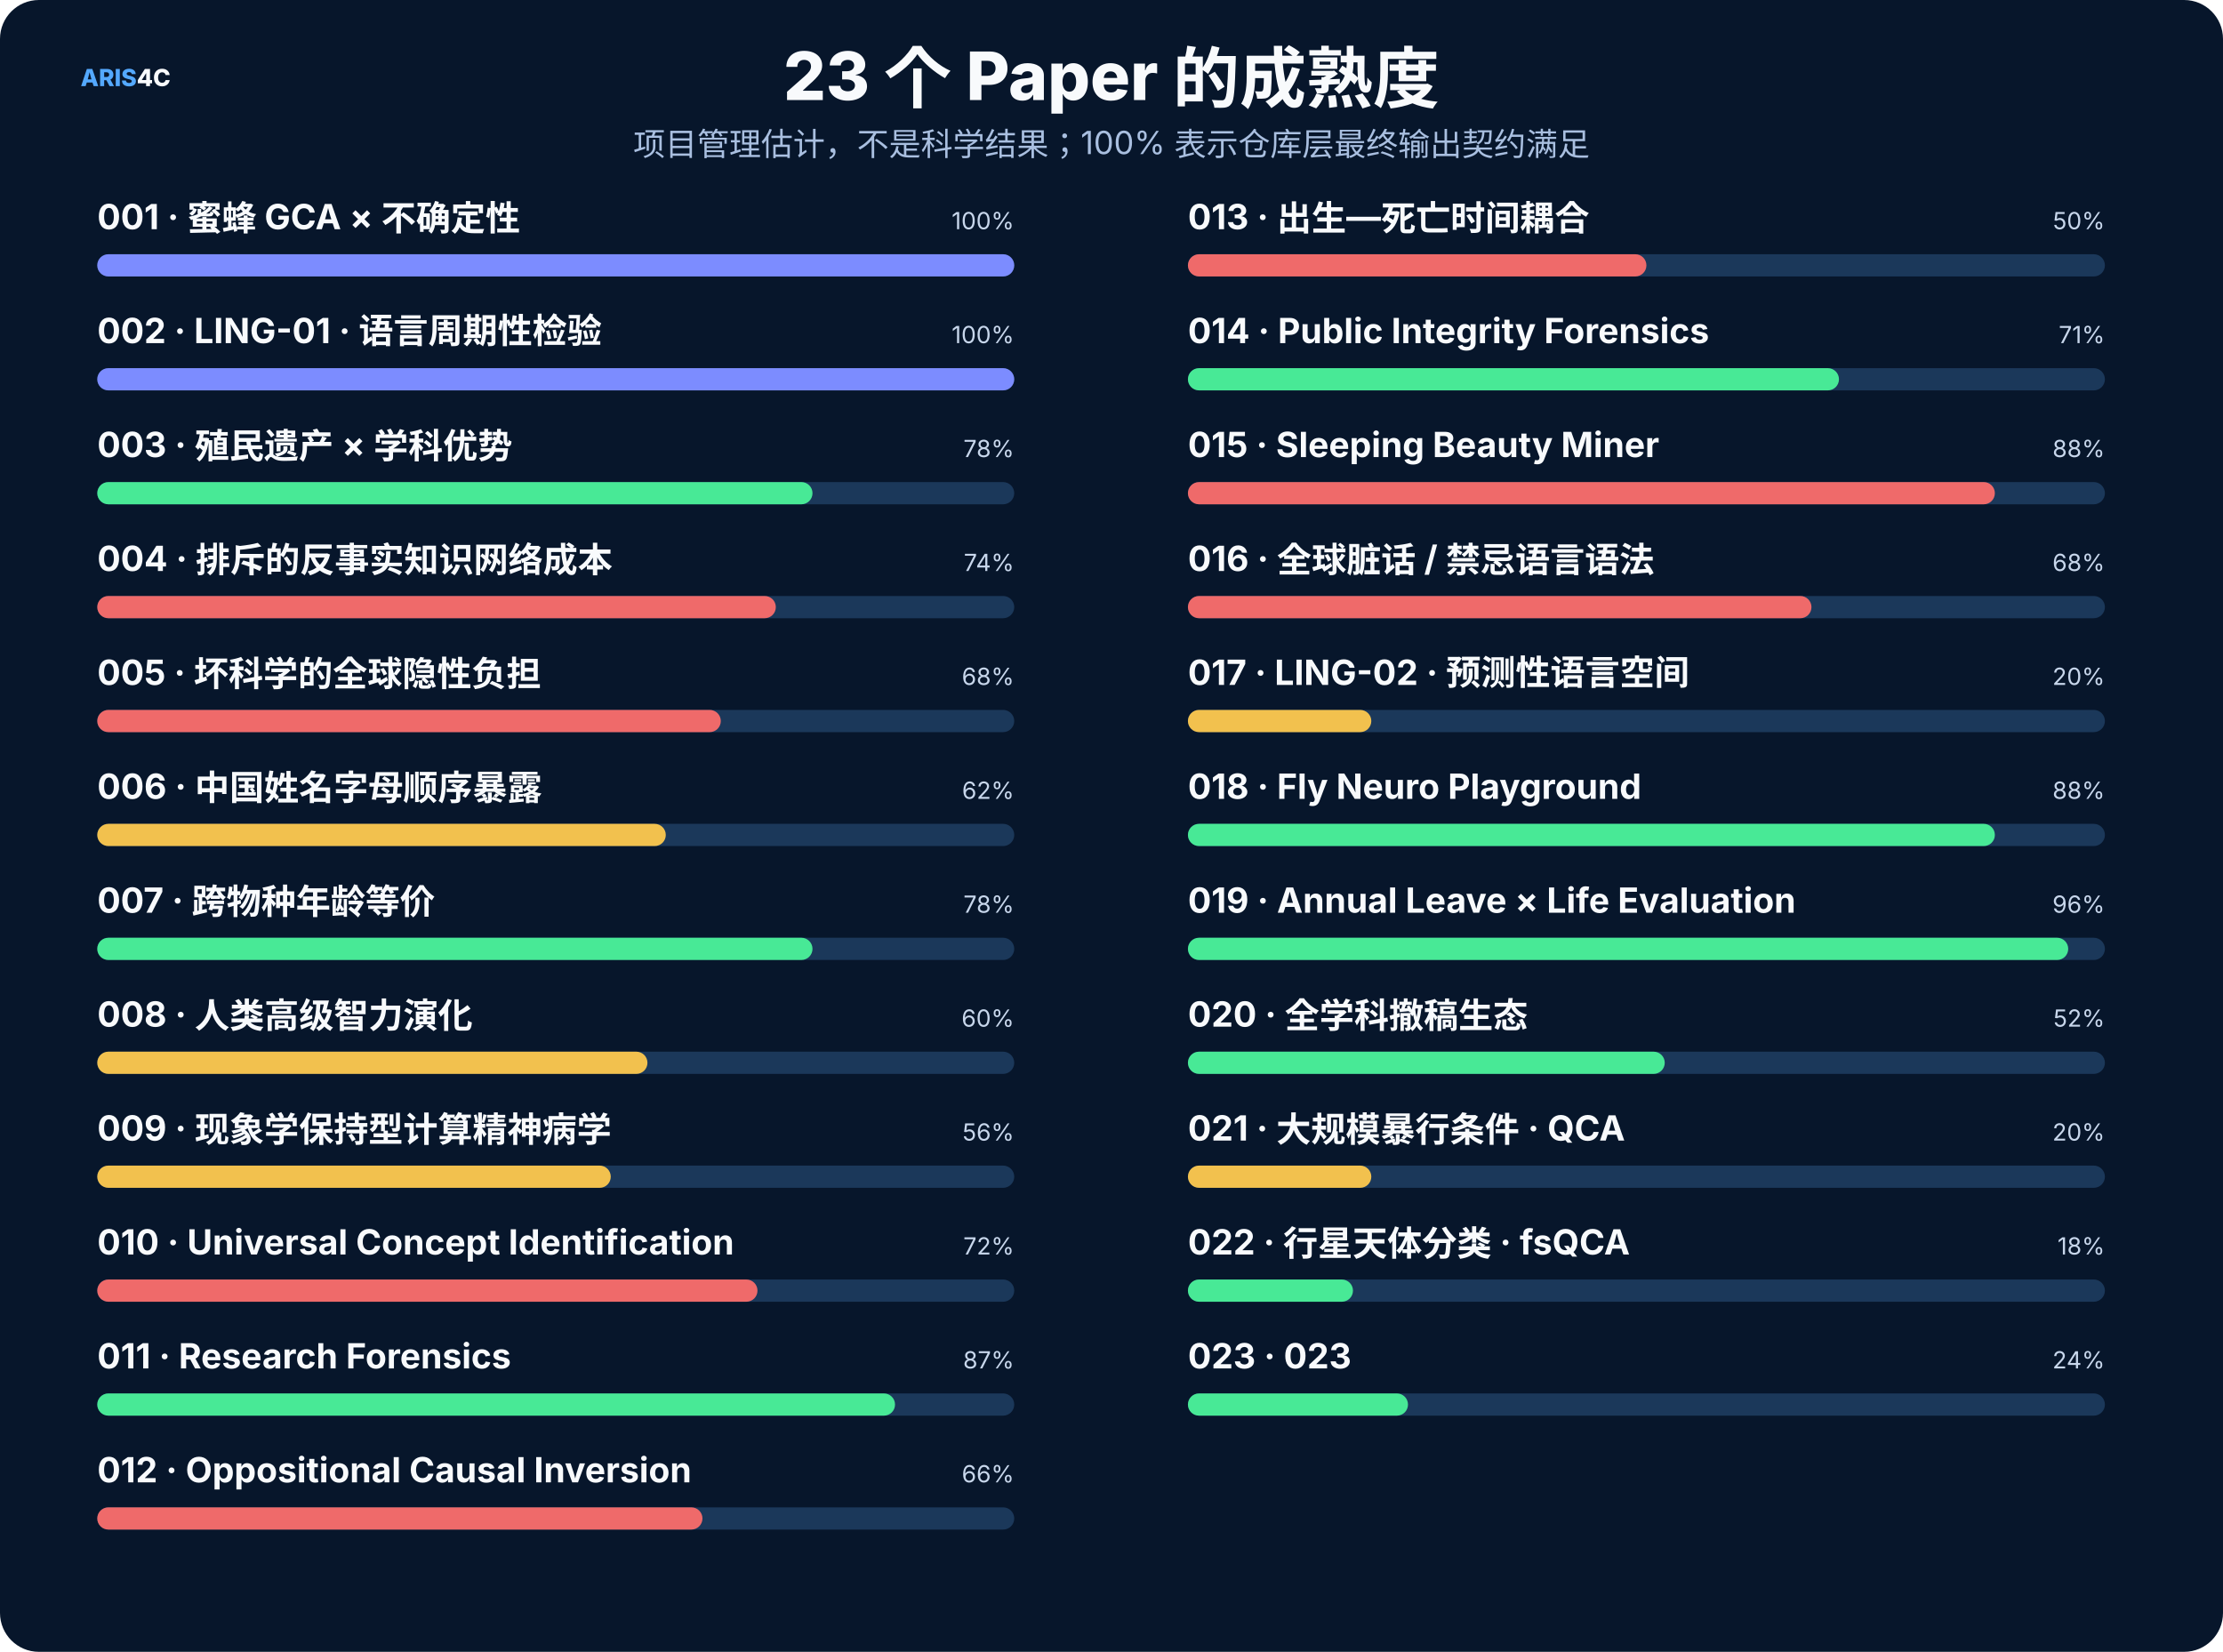
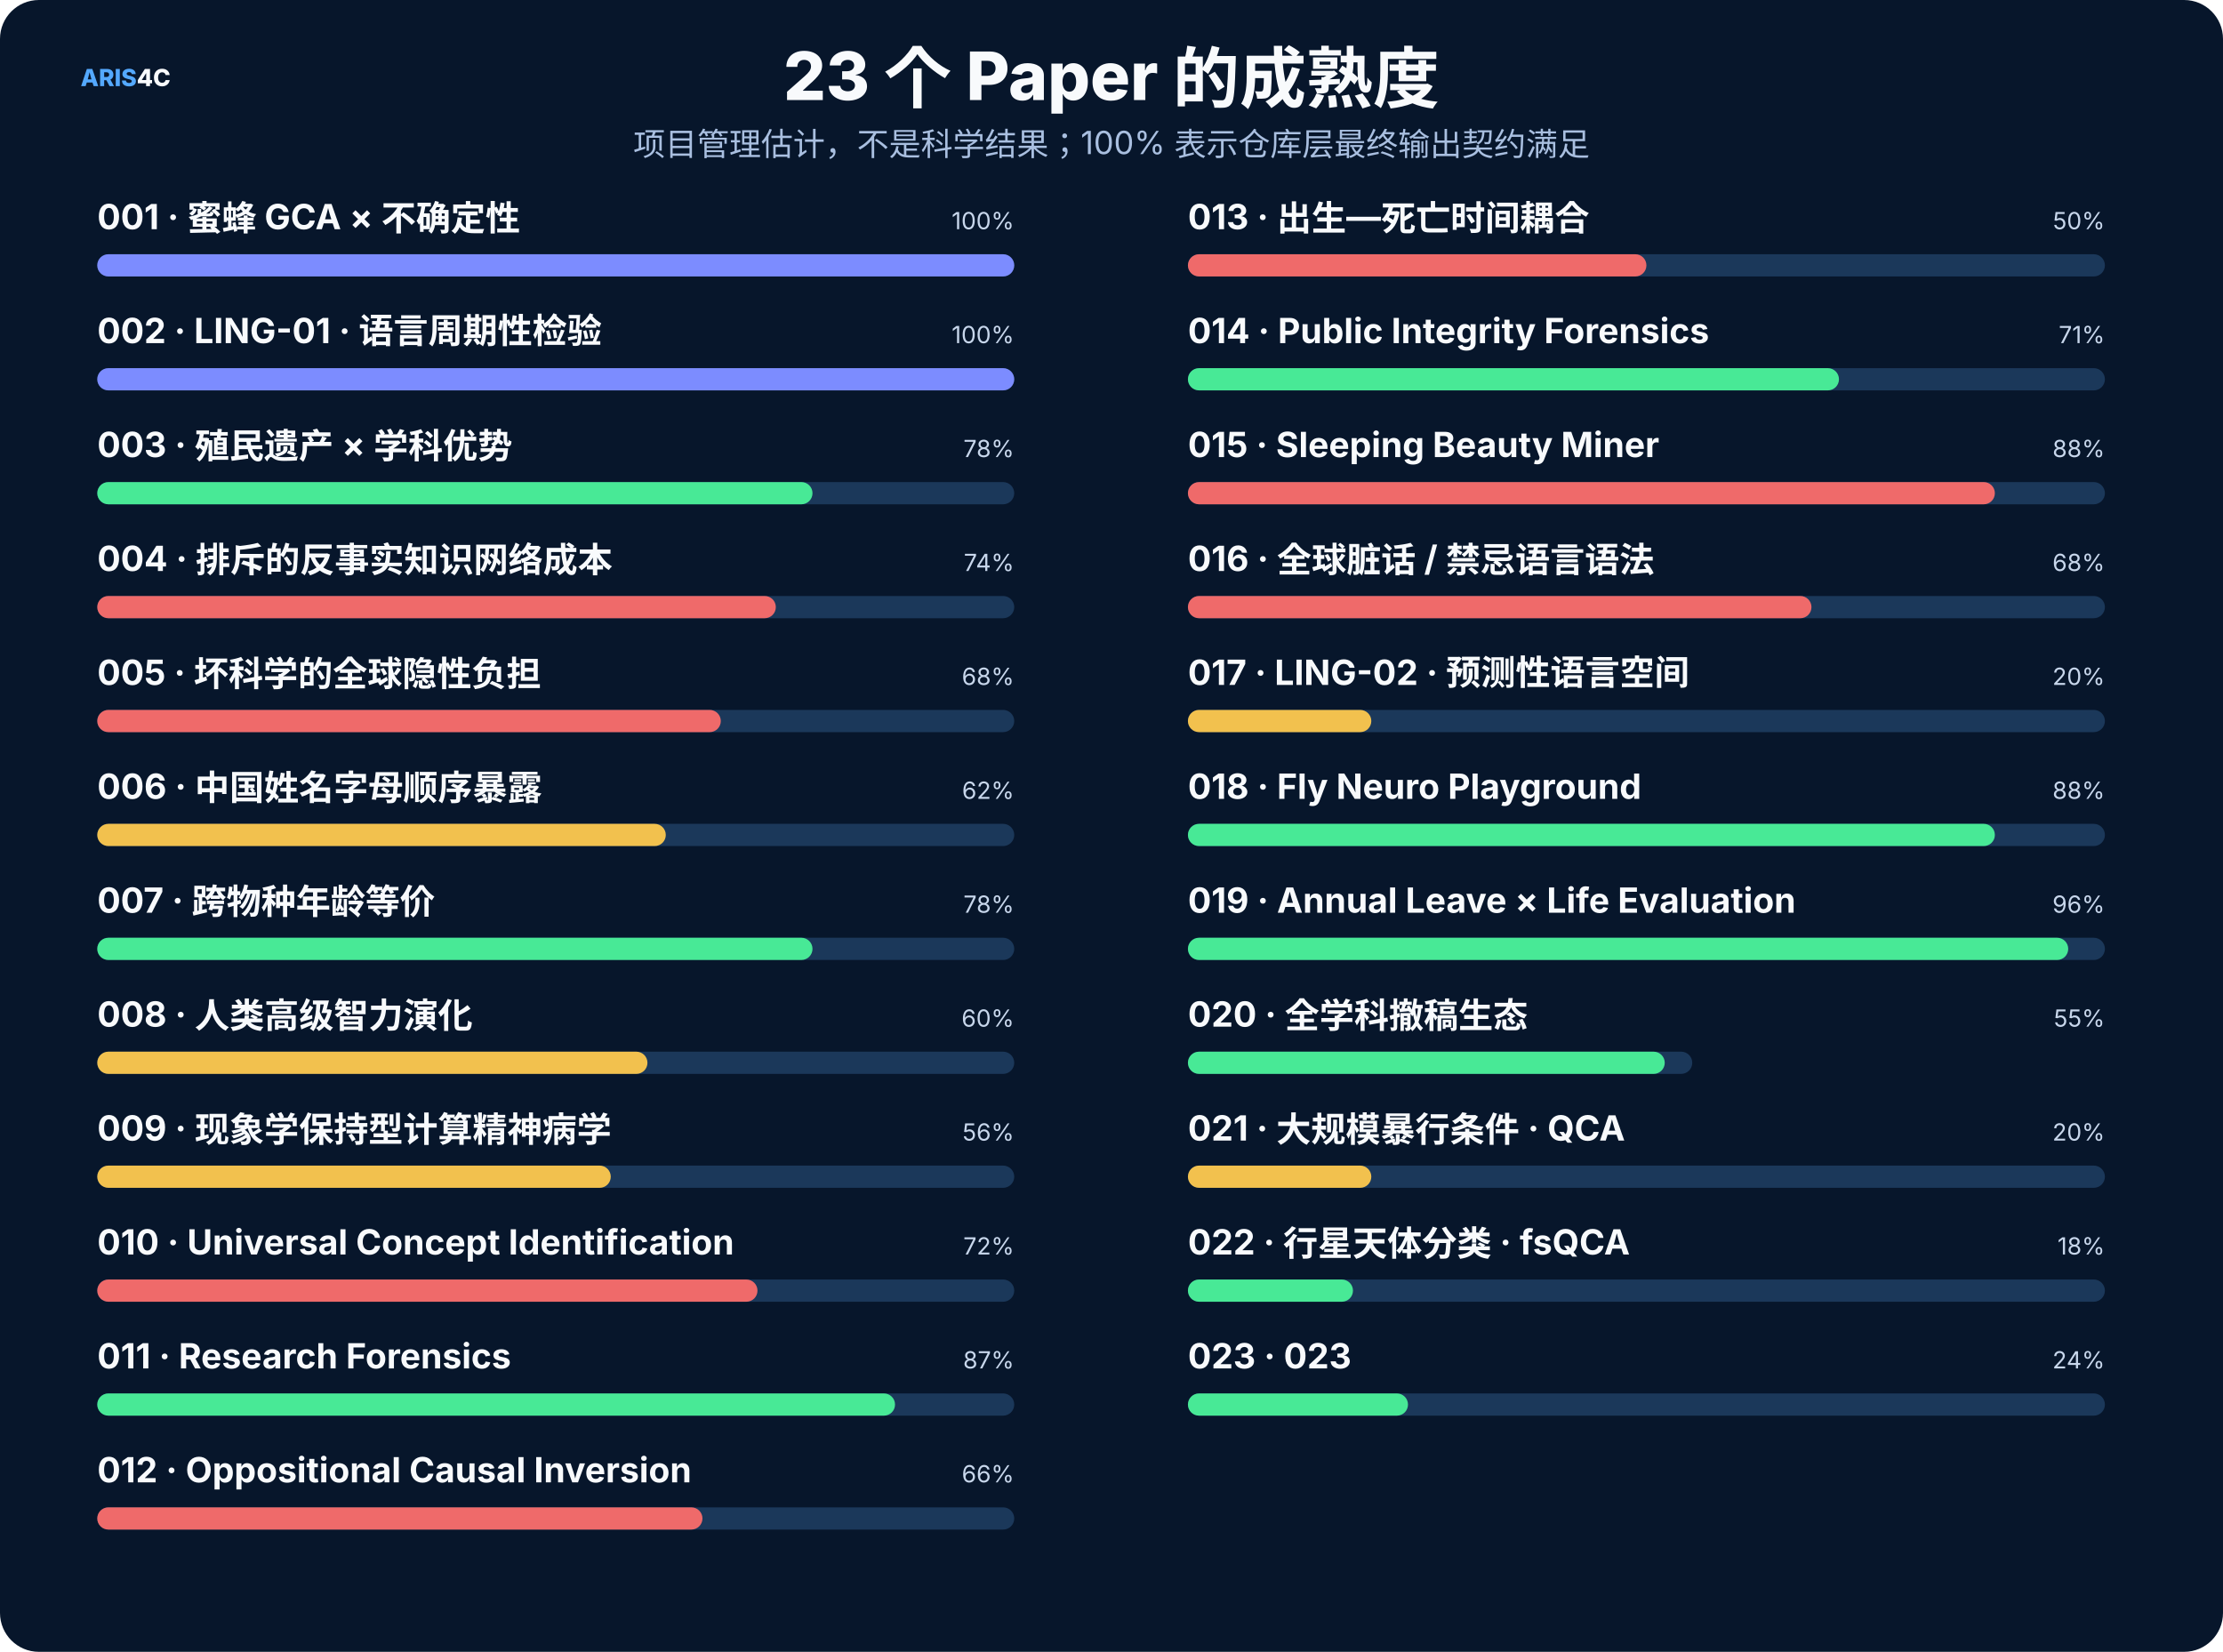
<svg xmlns="http://www.w3.org/2000/svg" width="1600" height="1189" viewBox="0 0 1600 1189" role="img">
  <rect width="1600" height="1189" rx="28" fill="#07162b" />
  <style>text{font-family:Inter,"Noto Sans SC","Microsoft YaHei","PingFang SC",system-ui,sans-serif}.t{font-size:48px;font-weight:800;fill:#f8fafc}.s{font-size:23px;fill:#a9bfe0}.h{font-size:25px;font-weight:750;fill:#f8fafc}.b{font-size:17px;fill:#c8d7ec}.m{font-size:14px;fill:#8da9ce}.k{font-size:16px;font-weight:700;fill:#66e7a4}.n{font-size:17px;font-weight:800;fill:#54a9ff}.metric{font-size:38px;font-weight:800;fill:#f8fafc}</style>
  <text x="58" y="62" class="n">ARIS<tspan fill="#f8fafc">4C</tspan>
  </text>
  <text x="800" y="72" text-anchor="middle" class="t">23 个 Paper 的成熟度</text>
  <text x="800" y="112" text-anchor="middle" class="s">项目管理估计，不是科学结果；100% 表示仓库层最终输出契约满足</text>
  <text x="70" y="165" class="h" font-size="20">001 · 蜜蜂 GCA × 不确定性</text>
  <text x="730" y="165" text-anchor="end" class="b">100%</text>
  <rect x="70" y="183" width="660" height="16" rx="8" fill="#1b385a" />
  <rect x="70" y="183" width="660" height="16" rx="8" fill="#7c8cff" />
  <text x="70" y="247" class="h" font-size="20">002 · LING-01 · 语言周期性检验</text>
  <text x="730" y="247" text-anchor="end" class="b">100%</text>
  <rect x="70" y="265" width="660" height="16" rx="8" fill="#1b385a" />
  <rect x="70" y="265" width="660" height="16" rx="8" fill="#7c8cff" />
  <text x="70" y="329" class="h" font-size="20">003 · 殖民遗产 × 学科优势</text>
  <text x="730" y="329" text-anchor="end" class="b">78%</text>
  <rect x="70" y="347" width="660" height="16" rx="8" fill="#1b385a" />
  <rect x="70" y="347" width="514.8" height="16" rx="8" fill="#48e996" />
  <text x="70" y="411" class="h" font-size="20">004 · 排斥的反事实知识网络成本</text>
  <text x="730" y="411" text-anchor="end" class="b">74%</text>
  <rect x="70" y="429" width="660" height="16" rx="8" fill="#1b385a" />
  <rect x="70" y="429" width="488.4" height="16" rx="8" fill="#ef6a6a" />
  <text x="70" y="493" class="h" font-size="20">005 · 坏科学的全球隐性负担</text>
  <text x="730" y="493" text-anchor="end" class="b">68%</text>
  <rect x="70" y="511" width="660" height="16" rx="8" fill="#1b385a" />
  <rect x="70" y="511" width="448.8" height="16" rx="8" fill="#ef6a6a" />
  <text x="70" y="575" class="h" font-size="20">006 · 中国姓名字母顺序暴露</text>
  <text x="730" y="575" text-anchor="end" class="b">62%</text>
  <rect x="70" y="593" width="660" height="16" rx="8" fill="#1b385a" />
  <rect x="70" y="593" width="409.2" height="16" rx="8" fill="#f2c14e" />
  <text x="70" y="657" class="h" font-size="20">007 · 跨物种年龄等价</text>
  <text x="730" y="657" text-anchor="end" class="b">78%</text>
  <rect x="70" y="675" width="660" height="16" rx="8" fill="#1b385a" />
  <rect x="70" y="675" width="514.8" height="16" rx="8" fill="#48e996" />
  <text x="70" y="739" class="h" font-size="20">008 · 人类高级智力演化</text>
  <text x="730" y="739" text-anchor="end" class="b">60%</text>
  <rect x="70" y="757" width="660" height="16" rx="8" fill="#1b385a" />
  <rect x="70" y="757" width="396" height="16" rx="8" fill="#f2c14e" />
  <text x="70" y="821" class="h" font-size="20">009 · 现象学保持型计算精神病学</text>
  <text x="730" y="821" text-anchor="end" class="b">56%</text>
  <rect x="70" y="839" width="660" height="16" rx="8" fill="#1b385a" />
  <rect x="70" y="839" width="369.6" height="16" rx="8" fill="#f2c14e" />
  <text x="70" y="903" class="h" font-size="20">010 · Universal Concept Identification</text>
  <text x="730" y="903" text-anchor="end" class="b">72%</text>
  <rect x="70" y="921" width="660" height="16" rx="8" fill="#1b385a" />
  <rect x="70" y="921" width="475.2" height="16" rx="8" fill="#ef6a6a" />
  <text x="70" y="985" class="h" font-size="20">011 · Research Forensics</text>
  <text x="730" y="985" text-anchor="end" class="b">87%</text>
  <rect x="70" y="1003" width="660" height="16" rx="8" fill="#1b385a" />
  <rect x="70" y="1003" width="574.2" height="16" rx="8" fill="#48e996" />
  <text x="70" y="1067" class="h" font-size="20">012 · Oppositional Causal Inversion</text>
  <text x="730" y="1067" text-anchor="end" class="b">66%</text>
  <rect x="70" y="1085" width="660" height="16" rx="8" fill="#1b385a" />
  <rect x="70" y="1085" width="435.6" height="16" rx="8" fill="#ef6a6a" />
  <text x="855" y="165" class="h" font-size="20">013 · 出生—死亡时间耦合</text>
  <text x="1515" y="165" text-anchor="end" class="b">50%</text>
  <rect x="855" y="183" width="660" height="16" rx="8" fill="#1b385a" />
  <rect x="855" y="183" width="330" height="16" rx="8" fill="#ef6a6a" />
  <text x="855" y="247" class="h" font-size="20">014 · Public Integrity Forensics</text>
  <text x="1515" y="247" text-anchor="end" class="b">71%</text>
  <rect x="855" y="265" width="660" height="16" rx="8" fill="#1b385a" />
  <rect x="855" y="265" width="468.6" height="16" rx="8" fill="#48e996" />
  <text x="855" y="329" class="h" font-size="20">015 · Sleeping Beauty Miner</text>
  <text x="1515" y="329" text-anchor="end" class="b">88%</text>
  <rect x="855" y="347" width="660" height="16" rx="8" fill="#1b385a" />
  <rect x="855" y="347" width="580.8" height="16" rx="8" fill="#ef6a6a" />
  <text x="855" y="411" class="h" font-size="20">016 · 全球脏话 / 禁忌语言语法</text>
  <text x="1515" y="411" text-anchor="end" class="b">68%</text>
  <rect x="855" y="429" width="660" height="16" rx="8" fill="#1b385a" />
  <rect x="855" y="429" width="448.8" height="16" rx="8" fill="#ef6a6a" />
  <text x="855" y="493" class="h" font-size="20">017 · LING-02 · 预测性语言空间</text>
  <text x="1515" y="493" text-anchor="end" class="b">20%</text>
  <rect x="855" y="511" width="660" height="16" rx="8" fill="#1b385a" />
  <rect x="855" y="511" width="132" height="16" rx="8" fill="#f2c14e" />
  <text x="855" y="575" class="h" font-size="20">018 · Fly Neuro Playground</text>
  <text x="1515" y="575" text-anchor="end" class="b">88%</text>
  <rect x="855" y="593" width="660" height="16" rx="8" fill="#1b385a" />
  <rect x="855" y="593" width="580.8" height="16" rx="8" fill="#48e996" />
  <text x="855" y="657" class="h" font-size="20">019 · Annual Leave × Life Evaluation</text>
  <text x="1515" y="657" text-anchor="end" class="b">96%</text>
  <rect x="855" y="675" width="660" height="16" rx="8" fill="#1b385a" />
  <rect x="855" y="675" width="633.6" height="16" rx="8" fill="#48e996" />
  <text x="855" y="739" class="h" font-size="20">020 · 全学科撤稿生态</text>
-   <text x="1515" y="739" text-anchor="end" class="b">52%</text>
-   <rect x="855" y="757" width="660" height="16" rx="8" fill="#1b385a" />
+   <text x="1515" y="739" text-anchor="end" class="b">55%</text>
+   <rect x="855" y="757" width="363" height="16" rx="8" fill="#1b385a" />
  <rect x="855" y="757" width="343.2" height="16" rx="8" fill="#48e996" />
  <text x="855" y="821" class="h" font-size="20">021 · 大规模暴行条件 · QCA</text>
  <text x="1515" y="821" text-anchor="end" class="b">20%</text>
  <rect x="855" y="839" width="660" height="16" rx="8" fill="#1b385a" />
  <rect x="855" y="839" width="132" height="16" rx="8" fill="#f2c14e" />
  <text x="855" y="903" class="h" font-size="20">022 · 行星天体分类 · fsQCA</text>
  <text x="1515" y="903" text-anchor="end" class="b">18%</text>
  <rect x="855" y="921" width="660" height="16" rx="8" fill="#1b385a" />
  <rect x="855" y="921" width="118.8" height="16" rx="8" fill="#48e996" />
  <text x="855" y="985" class="h" font-size="20">023 · 023</text>
  <text x="1515" y="985" text-anchor="end" class="b">24%</text>
  <rect x="855" y="1003" width="660" height="16" rx="8" fill="#1b385a" />
  <rect x="855" y="1003" width="158.4" height="16" rx="8" fill="#48e996" />
</svg>
